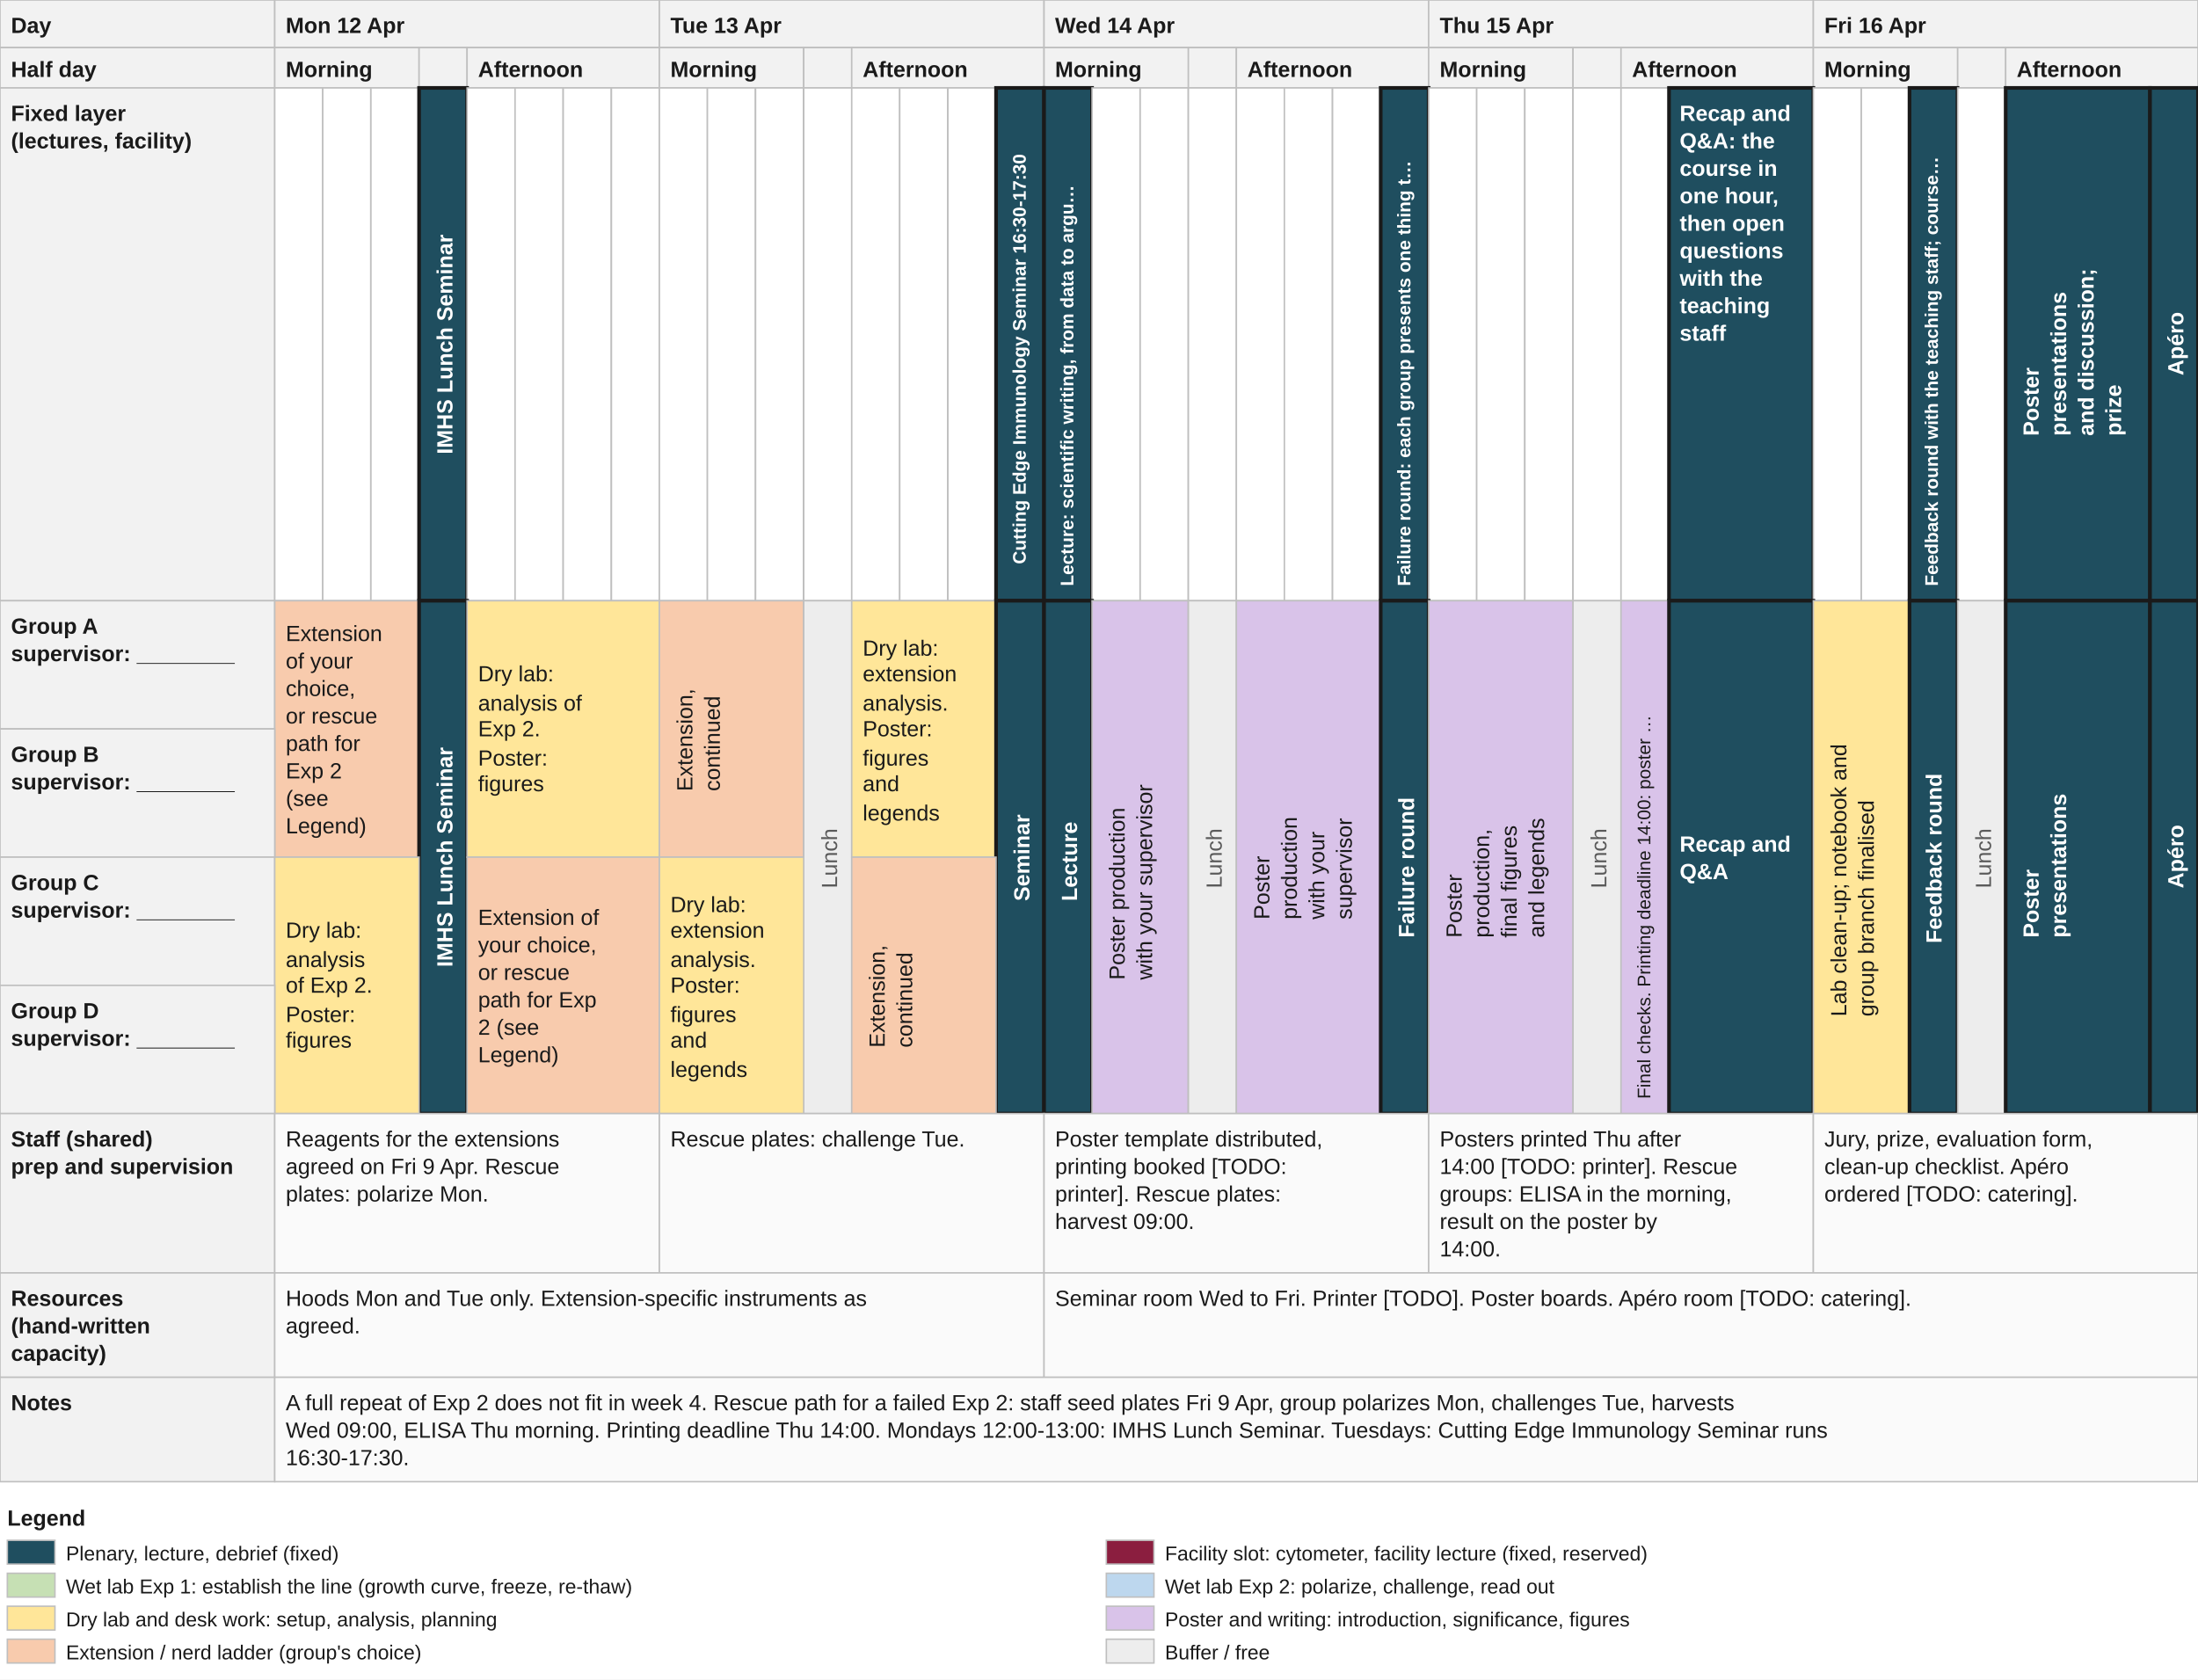
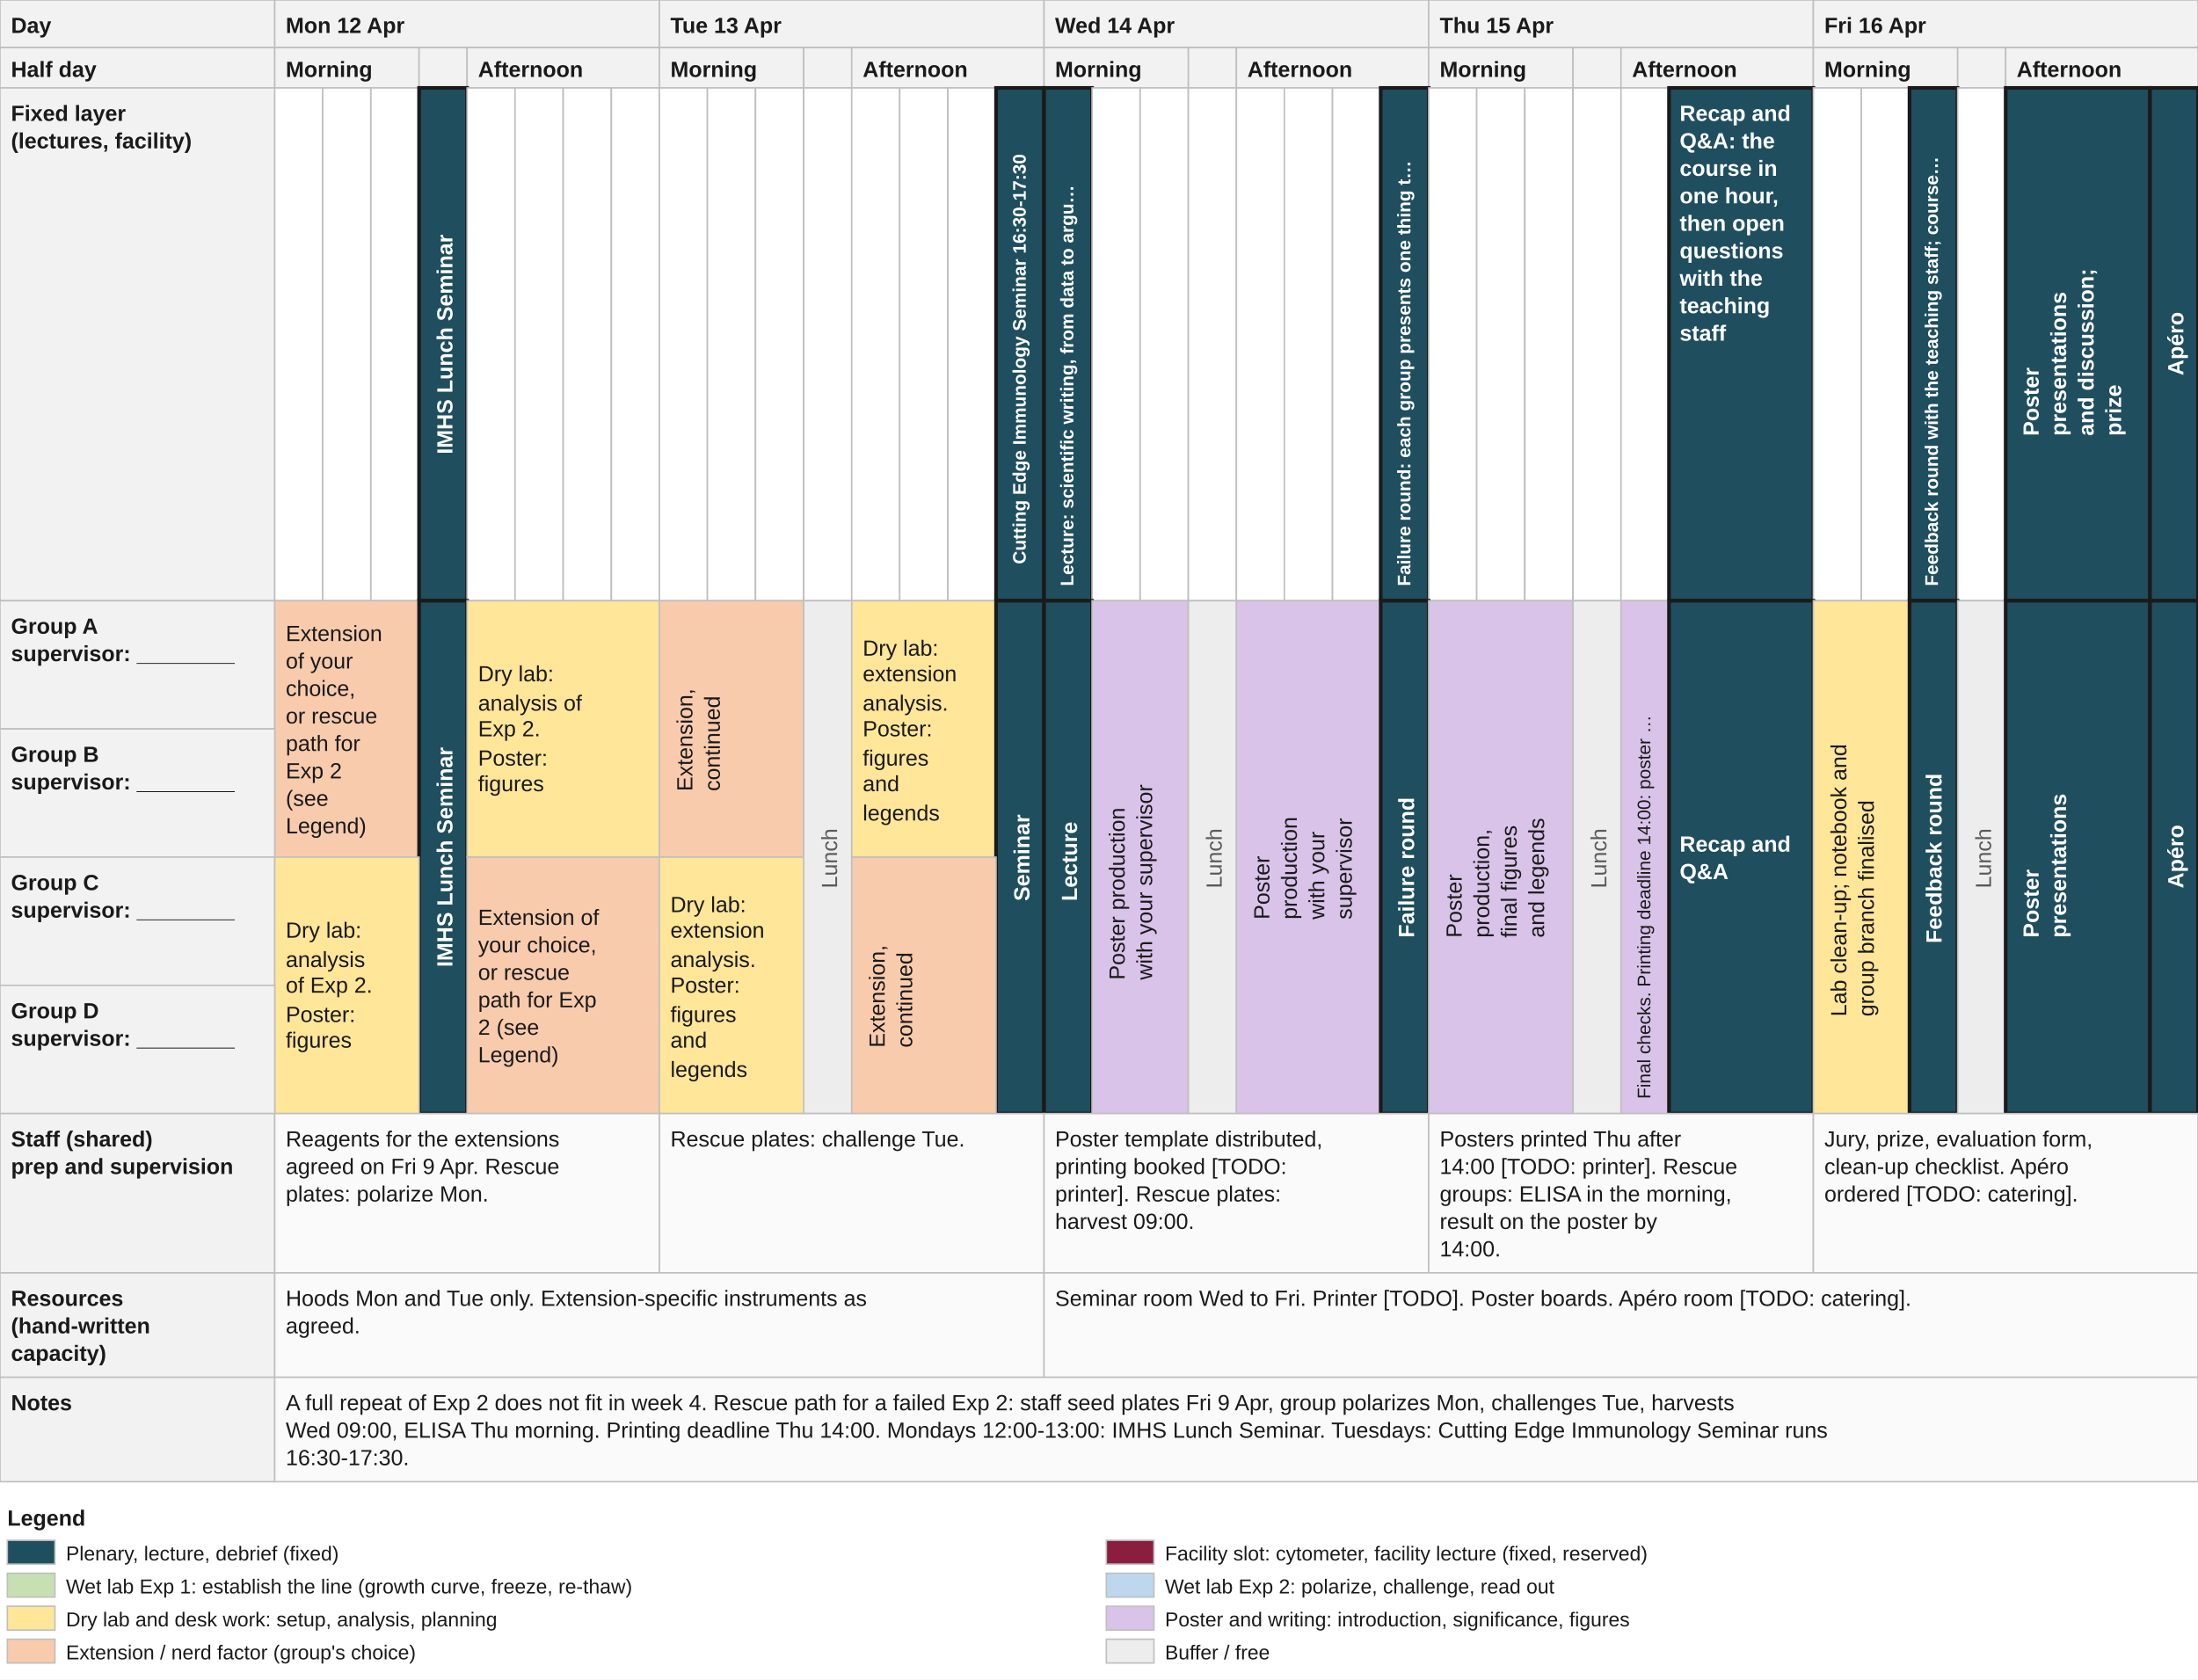
<svg xmlns="http://www.w3.org/2000/svg" viewBox="0 0 1200 917" width="1200" height="917" font-family="Arial, Helvetica, sans-serif">
  <rect x="0" y="0" width="1200" height="917" fill="#ffffff" />
  <rect x="0.0" y="0" width="150.0" height="26" fill="#F2F2F2" stroke="#BFBFBF" stroke-width="0.8" />
  <text x="6" y="18" font-size="12" fill="#1A1A1A" font-weight="bold">Day</text>
  <rect x="150.0" y="0" width="210.0" height="26" fill="#F2F2F2" stroke="#BFBFBF" stroke-width="0.8" />
  <text x="156" y="18" font-size="12" fill="#1A1A1A" font-weight="bold">Mon 12 Apr</text>
  <rect x="360.0" y="0" width="210.0" height="26" fill="#F2F2F2" stroke="#BFBFBF" stroke-width="0.8" />
  <text x="366" y="18" font-size="12" fill="#1A1A1A" font-weight="bold">Tue 13 Apr</text>
  <rect x="570.0" y="0" width="210.0" height="26" fill="#F2F2F2" stroke="#BFBFBF" stroke-width="0.8" />
  <text x="576" y="18" font-size="12" fill="#1A1A1A" font-weight="bold">Wed 14 Apr</text>
  <rect x="780.0" y="0" width="210.0" height="26" fill="#F2F2F2" stroke="#BFBFBF" stroke-width="0.8" />
  <text x="786" y="18" font-size="12" fill="#1A1A1A" font-weight="bold">Thu 15 Apr</text>
  <rect x="990.0" y="0" width="210.0" height="26" fill="#F2F2F2" stroke="#BFBFBF" stroke-width="0.8" />
  <text x="996" y="18" font-size="12" fill="#1A1A1A" font-weight="bold">Fri 16 Apr</text>
  <rect x="0.0" y="26" width="150.0" height="22" fill="#F2F2F2" stroke="#BFBFBF" stroke-width="0.8" />
  <text x="6" y="42" font-size="12" fill="#1A1A1A" font-weight="bold">Half day</text>
  <rect x="150.0" y="26" width="78.8" height="22" fill="#F2F2F2" stroke="#BFBFBF" stroke-width="0.8" />
  <text x="156" y="42" font-size="12" fill="#1A1A1A" font-weight="bold">Morning</text>
  <rect x="228.8" y="26" width="26.2" height="22" fill="#F2F2F2" stroke="#BFBFBF" stroke-width="0.8" />
  <rect x="255.0" y="26" width="105.0" height="22" fill="#F2F2F2" stroke="#BFBFBF" stroke-width="0.8" />
  <text x="261" y="42" font-size="12" fill="#1A1A1A" font-weight="bold">Afternoon</text>
  <rect x="360.0" y="26" width="78.8" height="22" fill="#F2F2F2" stroke="#BFBFBF" stroke-width="0.8" />
  <text x="366" y="42" font-size="12" fill="#1A1A1A" font-weight="bold">Morning</text>
  <rect x="438.8" y="26" width="26.2" height="22" fill="#F2F2F2" stroke="#BFBFBF" stroke-width="0.8" />
  <rect x="465.0" y="26" width="105.0" height="22" fill="#F2F2F2" stroke="#BFBFBF" stroke-width="0.8" />
  <text x="471" y="42" font-size="12" fill="#1A1A1A" font-weight="bold">Afternoon</text>
  <rect x="570.0" y="26" width="78.8" height="22" fill="#F2F2F2" stroke="#BFBFBF" stroke-width="0.8" />
  <text x="576" y="42" font-size="12" fill="#1A1A1A" font-weight="bold">Morning</text>
  <rect x="648.8" y="26" width="26.2" height="22" fill="#F2F2F2" stroke="#BFBFBF" stroke-width="0.8" />
  <rect x="675.0" y="26" width="105.0" height="22" fill="#F2F2F2" stroke="#BFBFBF" stroke-width="0.8" />
  <text x="681" y="42" font-size="12" fill="#1A1A1A" font-weight="bold">Afternoon</text>
  <rect x="780.0" y="26" width="78.8" height="22" fill="#F2F2F2" stroke="#BFBFBF" stroke-width="0.8" />
  <text x="786" y="42" font-size="12" fill="#1A1A1A" font-weight="bold">Morning</text>
  <rect x="858.8" y="26" width="26.2" height="22" fill="#F2F2F2" stroke="#BFBFBF" stroke-width="0.8" />
  <rect x="885.0" y="26" width="105.0" height="22" fill="#F2F2F2" stroke="#BFBFBF" stroke-width="0.8" />
  <text x="891" y="42" font-size="12" fill="#1A1A1A" font-weight="bold">Afternoon</text>
  <rect x="990.0" y="26" width="78.8" height="22" fill="#F2F2F2" stroke="#BFBFBF" stroke-width="0.8" />
  <text x="996" y="42" font-size="12" fill="#1A1A1A" font-weight="bold">Morning</text>
  <rect x="1068.8" y="26" width="26.2" height="22" fill="#F2F2F2" stroke="#BFBFBF" stroke-width="0.8" />
  <rect x="1095.0" y="26" width="105.0" height="22" fill="#F2F2F2" stroke="#BFBFBF" stroke-width="0.8" />
  <text x="1101" y="42" font-size="12" fill="#1A1A1A" font-weight="bold">Afternoon</text>
  <rect x="0.0" y="48" width="150.0" height="280" fill="#F2F2F2" stroke="#BFBFBF" stroke-width="0.8" />
  <text x="6" y="66" font-size="12" fill="#1A1A1A" font-weight="bold">Fixed layer</text>
  <text x="6" y="81" font-size="12" fill="#1A1A1A" font-weight="bold">(lectures, facility)</text>
  <rect x="150.0" y="48" width="26.2" height="280" fill="#FFFFFF" stroke="#BFBFBF" stroke-width="0.8" />
  <rect x="176.2" y="48" width="26.2" height="280" fill="#FFFFFF" stroke="#BFBFBF" stroke-width="0.8" />
  <rect x="202.5" y="48" width="26.2" height="280" fill="#FFFFFF" stroke="#BFBFBF" stroke-width="0.8" />
  <rect x="228.8" y="48" width="26.2" height="280" fill="#1F4E5F" stroke="#1A1A1A" stroke-width="2" />
  <text x="247" y="248" transform="rotate(-90 247 248)" font-size="12" fill="#FFFFFF" font-weight="bold">IMHS Lunch Seminar</text>
  <rect x="255.0" y="48" width="26.2" height="280" fill="#FFFFFF" stroke="#BFBFBF" stroke-width="0.8" />
  <rect x="281.2" y="48" width="26.2" height="280" fill="#FFFFFF" stroke="#BFBFBF" stroke-width="0.8" />
  <rect x="307.5" y="48" width="26.2" height="280" fill="#FFFFFF" stroke="#BFBFBF" stroke-width="0.8" />
  <rect x="333.8" y="48" width="26.2" height="280" fill="#FFFFFF" stroke="#BFBFBF" stroke-width="0.8" />
  <rect x="360.0" y="48" width="26.2" height="280" fill="#FFFFFF" stroke="#BFBFBF" stroke-width="0.8" />
  <rect x="386.2" y="48" width="26.2" height="280" fill="#FFFFFF" stroke="#BFBFBF" stroke-width="0.8" />
  <rect x="412.5" y="48" width="26.2" height="280" fill="#FFFFFF" stroke="#BFBFBF" stroke-width="0.8" />
  <rect x="438.8" y="48" width="26.2" height="280" fill="#FFFFFF" stroke="#BFBFBF" stroke-width="0.8" />
  <rect x="465.0" y="48" width="26.2" height="280" fill="#FFFFFF" stroke="#BFBFBF" stroke-width="0.8" />
  <rect x="491.2" y="48" width="26.2" height="280" fill="#FFFFFF" stroke="#BFBFBF" stroke-width="0.8" />
  <rect x="517.5" y="48" width="26.2" height="280" fill="#FFFFFF" stroke="#BFBFBF" stroke-width="0.8" />
  <rect x="543.8" y="48" width="26.2" height="280" fill="#1F4E5F" stroke="#1A1A1A" stroke-width="2" />
  <text x="560" y="308" transform="rotate(-90 560 308)" font-size="10" fill="#FFFFFF" font-weight="bold">Cutting Edge Immunology Seminar 16:30-17:30</text>
  <rect x="570.0" y="48" width="26.2" height="280" fill="#1F4E5F" stroke="#1A1A1A" stroke-width="2" />
  <text x="586" y="320" transform="rotate(-90 586 320)" font-size="10" fill="#FFFFFF" font-weight="bold">Lecture: scientific writing, from data to argu…</text>
  <rect x="596.2" y="48" width="26.2" height="280" fill="#FFFFFF" stroke="#BFBFBF" stroke-width="0.8" />
  <rect x="622.5" y="48" width="26.2" height="280" fill="#FFFFFF" stroke="#BFBFBF" stroke-width="0.8" />
  <rect x="648.8" y="48" width="26.2" height="280" fill="#FFFFFF" stroke="#BFBFBF" stroke-width="0.8" />
  <rect x="675.0" y="48" width="26.2" height="280" fill="#FFFFFF" stroke="#BFBFBF" stroke-width="0.8" />
  <rect x="701.2" y="48" width="26.2" height="280" fill="#FFFFFF" stroke="#BFBFBF" stroke-width="0.8" />
  <rect x="727.5" y="48" width="26.2" height="280" fill="#FFFFFF" stroke="#BFBFBF" stroke-width="0.8" />
  <rect x="753.8" y="48" width="26.2" height="280" fill="#1F4E5F" stroke="#1A1A1A" stroke-width="2" />
  <text x="770" y="320" transform="rotate(-90 770 320)" font-size="10" fill="#FFFFFF" font-weight="bold">Failure round: each group presents one thing t…</text>
  <rect x="780.0" y="48" width="26.2" height="280" fill="#FFFFFF" stroke="#BFBFBF" stroke-width="0.8" />
  <rect x="806.2" y="48" width="26.2" height="280" fill="#FFFFFF" stroke="#BFBFBF" stroke-width="0.8" />
  <rect x="832.5" y="48" width="26.2" height="280" fill="#FFFFFF" stroke="#BFBFBF" stroke-width="0.8" />
  <rect x="858.8" y="48" width="26.2" height="280" fill="#FFFFFF" stroke="#BFBFBF" stroke-width="0.8" />
  <rect x="885.0" y="48" width="26.2" height="280" fill="#FFFFFF" stroke="#BFBFBF" stroke-width="0.8" />
  <rect x="911.2" y="48" width="78.8" height="280" fill="#1F4E5F" stroke="#1A1A1A" stroke-width="2" />
  <text x="917" y="66" font-size="12" fill="#FFFFFF" font-weight="bold">Recap and</text>
  <text x="917" y="81" font-size="12" fill="#FFFFFF" font-weight="bold">Q&amp;A: the</text>
  <text x="917" y="96" font-size="12" fill="#FFFFFF" font-weight="bold">course in</text>
  <text x="917" y="111" font-size="12" fill="#FFFFFF" font-weight="bold">one hour,</text>
  <text x="917" y="126" font-size="12" fill="#FFFFFF" font-weight="bold">then open</text>
  <text x="917" y="141" font-size="12" fill="#FFFFFF" font-weight="bold">questions</text>
  <text x="917" y="156" font-size="12" fill="#FFFFFF" font-weight="bold">with the</text>
  <text x="917" y="171" font-size="12" fill="#FFFFFF" font-weight="bold">teaching</text>
  <text x="917" y="186" font-size="12" fill="#FFFFFF" font-weight="bold">staff</text>
  <rect x="990.0" y="48" width="26.2" height="280" fill="#FFFFFF" stroke="#BFBFBF" stroke-width="0.8" />
  <rect x="1016.2" y="48" width="26.2" height="280" fill="#FFFFFF" stroke="#BFBFBF" stroke-width="0.8" />
  <rect x="1042.5" y="48" width="26.2" height="280" fill="#1F4E5F" stroke="#1A1A1A" stroke-width="2" />
  <text x="1058" y="320" transform="rotate(-90 1058 320)" font-size="10" fill="#FFFFFF" font-weight="bold">Feedback round with the teaching staff; course…</text>
  <rect x="1068.8" y="48" width="26.2" height="280" fill="#FFFFFF" stroke="#BFBFBF" stroke-width="0.8" />
  <rect x="1095.0" y="48" width="78.8" height="280" fill="#1F4E5F" stroke="#1A1A1A" stroke-width="2" />
  <text x="1113" y="238" transform="rotate(-90 1113 238)" font-size="12" fill="#FFFFFF" font-weight="bold">Poster</text>
  <text x="1128" y="238" transform="rotate(-90 1128 238)" font-size="12" fill="#FFFFFF" font-weight="bold">presentations</text>
  <text x="1143" y="238" transform="rotate(-90 1143 238)" font-size="12" fill="#FFFFFF" font-weight="bold">and discussion;</text>
  <text x="1158" y="238" transform="rotate(-90 1158 238)" font-size="12" fill="#FFFFFF" font-weight="bold">prize</text>
  <rect x="1173.8" y="48" width="26.2" height="280" fill="#1F4E5F" stroke="#1A1A1A" stroke-width="2" />
  <text x="1192" y="205" transform="rotate(-90 1192 205)" font-size="12" fill="#FFFFFF" font-weight="bold">Apéro</text>
  <rect x="0.0" y="328" width="150.0" height="70" fill="#F2F2F2" stroke="#BFBFBF" stroke-width="0.8" />
  <text x="6" y="346" font-size="12" fill="#1A1A1A" font-weight="bold">Group A</text>
  <text x="6" y="361" font-size="12" fill="#1A1A1A" font-weight="bold">supervisor: ________</text>
  <rect x="150.0" y="328" width="78.8" height="140" fill="#F8CBAD" stroke="#BFBFBF" stroke-width="0.8" />
  <text x="156" y="350" font-size="12" fill="#1A1A1A">Extension</text>
  <text x="156" y="365" font-size="12" fill="#1A1A1A">of your</text>
  <text x="156" y="380" font-size="12" fill="#1A1A1A">choice,</text>
  <text x="156" y="395" font-size="12" fill="#1A1A1A">or rescue</text>
  <text x="156" y="410" font-size="12" fill="#1A1A1A">path for</text>
  <text x="156" y="425" font-size="12" fill="#1A1A1A">Exp 2</text>
  <text x="156" y="440" font-size="12" fill="#1A1A1A">(see</text>
  <text x="156" y="455" font-size="12" fill="#1A1A1A">Legend)</text>
  <rect x="228.8" y="328" width="26.2" height="280" fill="#1F4E5F" stroke="#1A1A1A" stroke-width="2" />
  <text x="247" y="528" transform="rotate(-90 247 528)" font-size="12" fill="#FFFFFF" font-weight="bold">IMHS Lunch Seminar</text>
  <rect x="255.0" y="328" width="105.0" height="140" fill="#FFE699" stroke="#BFBFBF" stroke-width="0.8" />
  <text x="261" y="372" font-size="12" fill="#1A1A1A">Dry lab:</text>
  <text x="261" y="388" font-size="12" fill="#1A1A1A">analysis of</text>
  <text x="261" y="402" font-size="12" fill="#1A1A1A">Exp 2.</text>
  <text x="261" y="418" font-size="12" fill="#1A1A1A">Poster:</text>
  <text x="261" y="432" font-size="12" fill="#1A1A1A">figures</text>
  <rect x="360.0" y="328" width="78.8" height="140" fill="#F8CBAD" stroke="#BFBFBF" stroke-width="0.8" />
  <text x="378" y="432" transform="rotate(-90 378 432)" font-size="12" fill="#1A1A1A">Extension,</text>
  <text x="393" y="432" transform="rotate(-90 393 432)" font-size="12" fill="#1A1A1A">continued</text>
  <rect x="438.8" y="328" width="26.2" height="280" fill="#EDEDED" stroke="#BFBFBF" stroke-width="0.8" />
  <text x="457" y="485" transform="rotate(-90 457 485)" font-size="12" fill="#5A5A5A">Lunch</text>
  <rect x="465.0" y="328" width="78.8" height="140" fill="#FFE699" stroke="#BFBFBF" stroke-width="0.8" />
  <text x="471" y="358" font-size="12" fill="#1A1A1A">Dry lab:</text>
  <text x="471" y="372" font-size="12" fill="#1A1A1A">extension</text>
  <text x="471" y="388" font-size="12" fill="#1A1A1A">analysis.</text>
  <text x="471" y="402" font-size="12" fill="#1A1A1A">Poster:</text>
  <text x="471" y="418" font-size="12" fill="#1A1A1A">figures</text>
  <text x="471" y="432" font-size="12" fill="#1A1A1A">and</text>
  <text x="471" y="448" font-size="12" fill="#1A1A1A">legends</text>
  <rect x="543.8" y="328" width="26.2" height="280" fill="#1F4E5F" stroke="#1A1A1A" stroke-width="2" />
  <text x="562" y="492" transform="rotate(-90 562 492)" font-size="12" fill="#FFFFFF" font-weight="bold">Seminar</text>
  <rect x="570.0" y="328" width="26.2" height="280" fill="#1F4E5F" stroke="#1A1A1A" stroke-width="2" />
  <text x="588" y="492" transform="rotate(-90 588 492)" font-size="12" fill="#FFFFFF" font-weight="bold">Lecture</text>
  <rect x="596.2" y="328" width="52.5" height="280" fill="#D9C3E9" stroke="#BFBFBF" stroke-width="0.8" />
  <text x="614" y="535" transform="rotate(-90 614 535)" font-size="12" fill="#1A1A1A">Poster production</text>
  <text x="629" y="535" transform="rotate(-90 629 535)" font-size="12" fill="#1A1A1A">with your supervisor</text>
  <rect x="648.8" y="328" width="26.2" height="280" fill="#EDEDED" stroke="#BFBFBF" stroke-width="0.8" />
  <text x="667" y="485" transform="rotate(-90 667 485)" font-size="12" fill="#5A5A5A">Lunch</text>
  <rect x="675.0" y="328" width="78.8" height="280" fill="#D9C3E9" stroke="#BFBFBF" stroke-width="0.8" />
  <text x="693" y="502" transform="rotate(-90 693 502)" font-size="12" fill="#1A1A1A">Poster</text>
  <text x="708" y="502" transform="rotate(-90 708 502)" font-size="12" fill="#1A1A1A">production</text>
  <text x="723" y="502" transform="rotate(-90 723 502)" font-size="12" fill="#1A1A1A">with your</text>
  <text x="738" y="502" transform="rotate(-90 738 502)" font-size="12" fill="#1A1A1A">supervisor</text>
  <rect x="753.8" y="328" width="26.2" height="280" fill="#1F4E5F" stroke="#1A1A1A" stroke-width="2" />
  <text x="772" y="512" transform="rotate(-90 772 512)" font-size="12" fill="#FFFFFF" font-weight="bold">Failure round</text>
  <rect x="780.0" y="328" width="78.8" height="280" fill="#D9C3E9" stroke="#BFBFBF" stroke-width="0.8" />
  <text x="798" y="512" transform="rotate(-90 798 512)" font-size="12" fill="#1A1A1A">Poster</text>
  <text x="813" y="512" transform="rotate(-90 813 512)" font-size="12" fill="#1A1A1A">production,</text>
  <text x="828" y="512" transform="rotate(-90 828 512)" font-size="12" fill="#1A1A1A">final figures</text>
  <text x="843" y="512" transform="rotate(-90 843 512)" font-size="12" fill="#1A1A1A">and legends</text>
  <rect x="858.8" y="328" width="26.2" height="280" fill="#EDEDED" stroke="#BFBFBF" stroke-width="0.8" />
  <text x="877" y="485" transform="rotate(-90 877 485)" font-size="12" fill="#5A5A5A">Lunch</text>
  <rect x="885.0" y="328" width="26.2" height="280" fill="#D9C3E9" stroke="#BFBFBF" stroke-width="0.8" />
  <text x="901" y="600" transform="rotate(-90 901 600)" font-size="10" fill="#1A1A1A">Final checks. Printing deadline 14:00: poster …</text>
  <rect x="911.2" y="328" width="78.8" height="280" fill="#1F4E5F" stroke="#1A1A1A" stroke-width="2" />
  <text x="917" y="465" font-size="12" fill="#FFFFFF" font-weight="bold">Recap and</text>
  <text x="917" y="480" font-size="12" fill="#FFFFFF" font-weight="bold">Q&amp;A</text>
  <rect x="990.0" y="328" width="52.5" height="280" fill="#FFE699" stroke="#BFBFBF" stroke-width="0.8" />
  <text x="1008" y="555" transform="rotate(-90 1008 555)" font-size="12" fill="#1A1A1A">Lab clean-up; notebook and</text>
  <text x="1023" y="555" transform="rotate(-90 1023 555)" font-size="12" fill="#1A1A1A">group branch finalised</text>
  <rect x="1042.5" y="328" width="26.2" height="280" fill="#1F4E5F" stroke="#1A1A1A" stroke-width="2" />
  <text x="1060" y="515" transform="rotate(-90 1060 515)" font-size="12" fill="#FFFFFF" font-weight="bold">Feedback round</text>
  <rect x="1068.8" y="328" width="26.2" height="280" fill="#EDEDED" stroke="#BFBFBF" stroke-width="0.8" />
  <text x="1087" y="485" transform="rotate(-90 1087 485)" font-size="12" fill="#5A5A5A">Lunch</text>
  <rect x="1095.0" y="328" width="78.8" height="280" fill="#1F4E5F" stroke="#1A1A1A" stroke-width="2" />
  <text x="1113" y="512" transform="rotate(-90 1113 512)" font-size="12" fill="#FFFFFF" font-weight="bold">Poster</text>
  <text x="1128" y="512" transform="rotate(-90 1128 512)" font-size="12" fill="#FFFFFF" font-weight="bold">presentations</text>
  <rect x="1173.8" y="328" width="26.2" height="280" fill="#1F4E5F" stroke="#1A1A1A" stroke-width="2" />
  <text x="1192" y="485" transform="rotate(-90 1192 485)" font-size="12" fill="#FFFFFF" font-weight="bold">Apéro</text>
  <rect x="0.0" y="398" width="150.0" height="70" fill="#F2F2F2" stroke="#BFBFBF" stroke-width="0.8" />
  <text x="6" y="416" font-size="12" fill="#1A1A1A" font-weight="bold">Group B</text>
  <text x="6" y="431" font-size="12" fill="#1A1A1A" font-weight="bold">supervisor: ________</text>
  <rect x="0.0" y="468" width="150.0" height="70" fill="#F2F2F2" stroke="#BFBFBF" stroke-width="0.8" />
  <text x="6" y="486" font-size="12" fill="#1A1A1A" font-weight="bold">Group C</text>
  <text x="6" y="501" font-size="12" fill="#1A1A1A" font-weight="bold">supervisor: ________</text>
  <rect x="150.0" y="468" width="78.8" height="140" fill="#FFE699" stroke="#BFBFBF" stroke-width="0.8" />
  <text x="156" y="512" font-size="12" fill="#1A1A1A">Dry lab:</text>
  <text x="156" y="528" font-size="12" fill="#1A1A1A">analysis</text>
  <text x="156" y="542" font-size="12" fill="#1A1A1A">of Exp 2.</text>
  <text x="156" y="558" font-size="12" fill="#1A1A1A">Poster:</text>
  <text x="156" y="572" font-size="12" fill="#1A1A1A">figures</text>
  <rect x="255.0" y="468" width="105.0" height="140" fill="#F8CBAD" stroke="#BFBFBF" stroke-width="0.8" />
  <text x="261" y="505" font-size="12" fill="#1A1A1A">Extension of</text>
  <text x="261" y="520" font-size="12" fill="#1A1A1A">your choice,</text>
  <text x="261" y="535" font-size="12" fill="#1A1A1A">or rescue</text>
  <text x="261" y="550" font-size="12" fill="#1A1A1A">path for Exp</text>
  <text x="261" y="565" font-size="12" fill="#1A1A1A">2 (see</text>
  <text x="261" y="580" font-size="12" fill="#1A1A1A">Legend)</text>
  <rect x="360.0" y="468" width="78.8" height="140" fill="#FFE699" stroke="#BFBFBF" stroke-width="0.8" />
  <text x="366" y="498" font-size="12" fill="#1A1A1A">Dry lab:</text>
  <text x="366" y="512" font-size="12" fill="#1A1A1A">extension</text>
  <text x="366" y="528" font-size="12" fill="#1A1A1A">analysis.</text>
  <text x="366" y="542" font-size="12" fill="#1A1A1A">Poster:</text>
  <text x="366" y="558" font-size="12" fill="#1A1A1A">figures</text>
  <text x="366" y="572" font-size="12" fill="#1A1A1A">and</text>
  <text x="366" y="588" font-size="12" fill="#1A1A1A">legends</text>
  <rect x="465.0" y="468" width="78.8" height="140" fill="#F8CBAD" stroke="#BFBFBF" stroke-width="0.8" />
  <text x="483" y="572" transform="rotate(-90 483 572)" font-size="12" fill="#1A1A1A">Extension,</text>
  <text x="498" y="572" transform="rotate(-90 498 572)" font-size="12" fill="#1A1A1A">continued</text>
  <rect x="0.0" y="538" width="150.0" height="70" fill="#F2F2F2" stroke="#BFBFBF" stroke-width="0.8" />
  <text x="6" y="556" font-size="12" fill="#1A1A1A" font-weight="bold">Group D</text>
  <text x="6" y="571" font-size="12" fill="#1A1A1A" font-weight="bold">supervisor: ________</text>
  <rect x="0.0" y="608" width="150.0" height="87" fill="#F2F2F2" stroke="#BFBFBF" stroke-width="0.8" />
  <text x="6" y="626" font-size="12" fill="#1A1A1A" font-weight="bold">Staff (shared)</text>
  <text x="6" y="641" font-size="12" fill="#1A1A1A" font-weight="bold">prep and supervision</text>
  <rect x="150.0" y="608" width="210.0" height="87" fill="#FAFAFA" stroke="#BFBFBF" stroke-width="0.8" />
  <text x="156" y="626" font-size="12" fill="#1A1A1A">Reagents for the extensions</text>
  <text x="156" y="641" font-size="12" fill="#1A1A1A">agreed on Fri 9 Apr. Rescue</text>
  <text x="156" y="656" font-size="12" fill="#1A1A1A">plates: polarize Mon.</text>
  <rect x="360.0" y="608" width="210.0" height="87" fill="#FAFAFA" stroke="#BFBFBF" stroke-width="0.8" />
  <text x="366" y="626" font-size="12" fill="#1A1A1A">Rescue plates: challenge Tue.</text>
  <rect x="570.0" y="608" width="210.0" height="87" fill="#FAFAFA" stroke="#BFBFBF" stroke-width="0.8" />
  <text x="576" y="626" font-size="12" fill="#1A1A1A">Poster template distributed,</text>
  <text x="576" y="641" font-size="12" fill="#1A1A1A">printing booked [TODO:</text>
  <text x="576" y="656" font-size="12" fill="#1A1A1A">printer]. Rescue plates:</text>
  <text x="576" y="671" font-size="12" fill="#1A1A1A">harvest 09:00.</text>
  <rect x="780.0" y="608" width="210.0" height="87" fill="#FAFAFA" stroke="#BFBFBF" stroke-width="0.8" />
  <text x="786" y="626" font-size="12" fill="#1A1A1A">Posters printed Thu after</text>
  <text x="786" y="641" font-size="12" fill="#1A1A1A">14:00 [TODO: printer]. Rescue</text>
  <text x="786" y="656" font-size="12" fill="#1A1A1A">groups: ELISA in the morning,</text>
  <text x="786" y="671" font-size="12" fill="#1A1A1A">result on the poster by</text>
  <text x="786" y="686" font-size="12" fill="#1A1A1A">14:00.</text>
  <rect x="990.0" y="608" width="210.0" height="87" fill="#FAFAFA" stroke="#BFBFBF" stroke-width="0.8" />
  <text x="996" y="626" font-size="12" fill="#1A1A1A">Jury, prize, evaluation form,</text>
  <text x="996" y="641" font-size="12" fill="#1A1A1A">clean-up checklist. Apéro</text>
  <text x="996" y="656" font-size="12" fill="#1A1A1A">ordered [TODO: catering].</text>
  <rect x="0.0" y="695" width="150.0" height="57" fill="#F2F2F2" stroke="#BFBFBF" stroke-width="0.8" />
  <text x="6" y="713" font-size="12" fill="#1A1A1A" font-weight="bold">Resources</text>
  <text x="6" y="728" font-size="12" fill="#1A1A1A" font-weight="bold">(hand-written</text>
  <text x="6" y="743" font-size="12" fill="#1A1A1A" font-weight="bold">capacity)</text>
  <rect x="150.0" y="695" width="420.0" height="57" fill="#FAFAFA" stroke="#BFBFBF" stroke-width="0.8" />
  <text x="156" y="713" font-size="12" fill="#1A1A1A">Hoods Mon and Tue only. Extension-specific instruments as</text>
  <text x="156" y="728" font-size="12" fill="#1A1A1A">agreed.</text>
  <rect x="570.0" y="695" width="630.0" height="57" fill="#FAFAFA" stroke="#BFBFBF" stroke-width="0.8" />
  <text x="576" y="713" font-size="12" fill="#1A1A1A">Seminar room Wed to Fri. Printer [TODO]. Poster boards. Apéro room [TODO: catering].</text>
  <rect x="0.0" y="752" width="150.0" height="57" fill="#F2F2F2" stroke="#BFBFBF" stroke-width="0.8" />
  <text x="6" y="770" font-size="12" fill="#1A1A1A" font-weight="bold">Notes</text>
  <rect x="150.0" y="752" width="1050.0" height="57" fill="#FAFAFA" stroke="#BFBFBF" stroke-width="0.8" />
  <text x="156" y="770" font-size="12" fill="#1A1A1A">A full repeat of Exp 2 does not fit in week 4. Rescue path for a failed Exp 2: staff seed plates Fri 9 Apr, group polarizes Mon, challenges Tue, harvests</text>
  <text x="156" y="785" font-size="12" fill="#1A1A1A">Wed 09:00, ELISA Thu morning. Printing deadline Thu 14:00. Mondays 12:00-13:00: IMHS Lunch Seminar. Tuesdays: Cutting Edge Immunology Seminar runs</text>
  <text x="156" y="800" font-size="12" fill="#1A1A1A">16:30-17:30.</text>
  <text x="4" y="833" font-size="12" font-weight="bold" fill="#1A1A1A">Legend</text>
  <rect x="4" y="841" width="26" height="13" fill="#1F4E5F" stroke="#BFBFBF" stroke-width="0.8" />
  <text x="36" y="852" font-size="11" fill="#1A1A1A">Plenary, lecture, debrief (fixed)</text>
  <rect x="604" y="841" width="26" height="13" fill="#8B1E3F" stroke="#BFBFBF" stroke-width="0.8" />
  <text x="636" y="852" font-size="11" fill="#1A1A1A">Facility slot: cytometer, facility lecture (fixed, reserved)</text>
  <rect x="4" y="859" width="26" height="13" fill="#C6E0B4" stroke="#BFBFBF" stroke-width="0.8" />
  <text x="36" y="870" font-size="11" fill="#1A1A1A">Wet lab Exp 1: establish the line (growth curve, freeze, re-thaw)</text>
  <rect x="604" y="859" width="26" height="13" fill="#BDD7EE" stroke="#BFBFBF" stroke-width="0.8" />
  <text x="636" y="870" font-size="11" fill="#1A1A1A">Wet lab Exp 2: polarize, challenge, read out</text>
  <rect x="4" y="877" width="26" height="13" fill="#FFE699" stroke="#BFBFBF" stroke-width="0.8" />
  <text x="36" y="888" font-size="11" fill="#1A1A1A">Dry lab and desk work: setup, analysis, planning</text>
  <rect x="604" y="877" width="26" height="13" fill="#D9C3E9" stroke="#BFBFBF" stroke-width="0.8" />
  <text x="636" y="888" font-size="11" fill="#1A1A1A">Poster and writing: introduction, significance, figures</text>
  <rect x="4" y="895" width="26" height="13" fill="#F8CBAD" stroke="#BFBFBF" stroke-width="0.8" />
-   <text x="36" y="906" font-size="11" fill="#1A1A1A">Extension / nerd ladder (group's choice)</text>
+   <text x="36" y="906" font-size="11" fill="#1A1A1A">Extension / nerd factor (group's choice)</text>
  <rect x="604" y="895" width="26" height="13" fill="#EDEDED" stroke="#BFBFBF" stroke-width="0.8" />
  <text x="636" y="906" font-size="11" fill="#1A1A1A">Buffer / free</text>
</svg>
